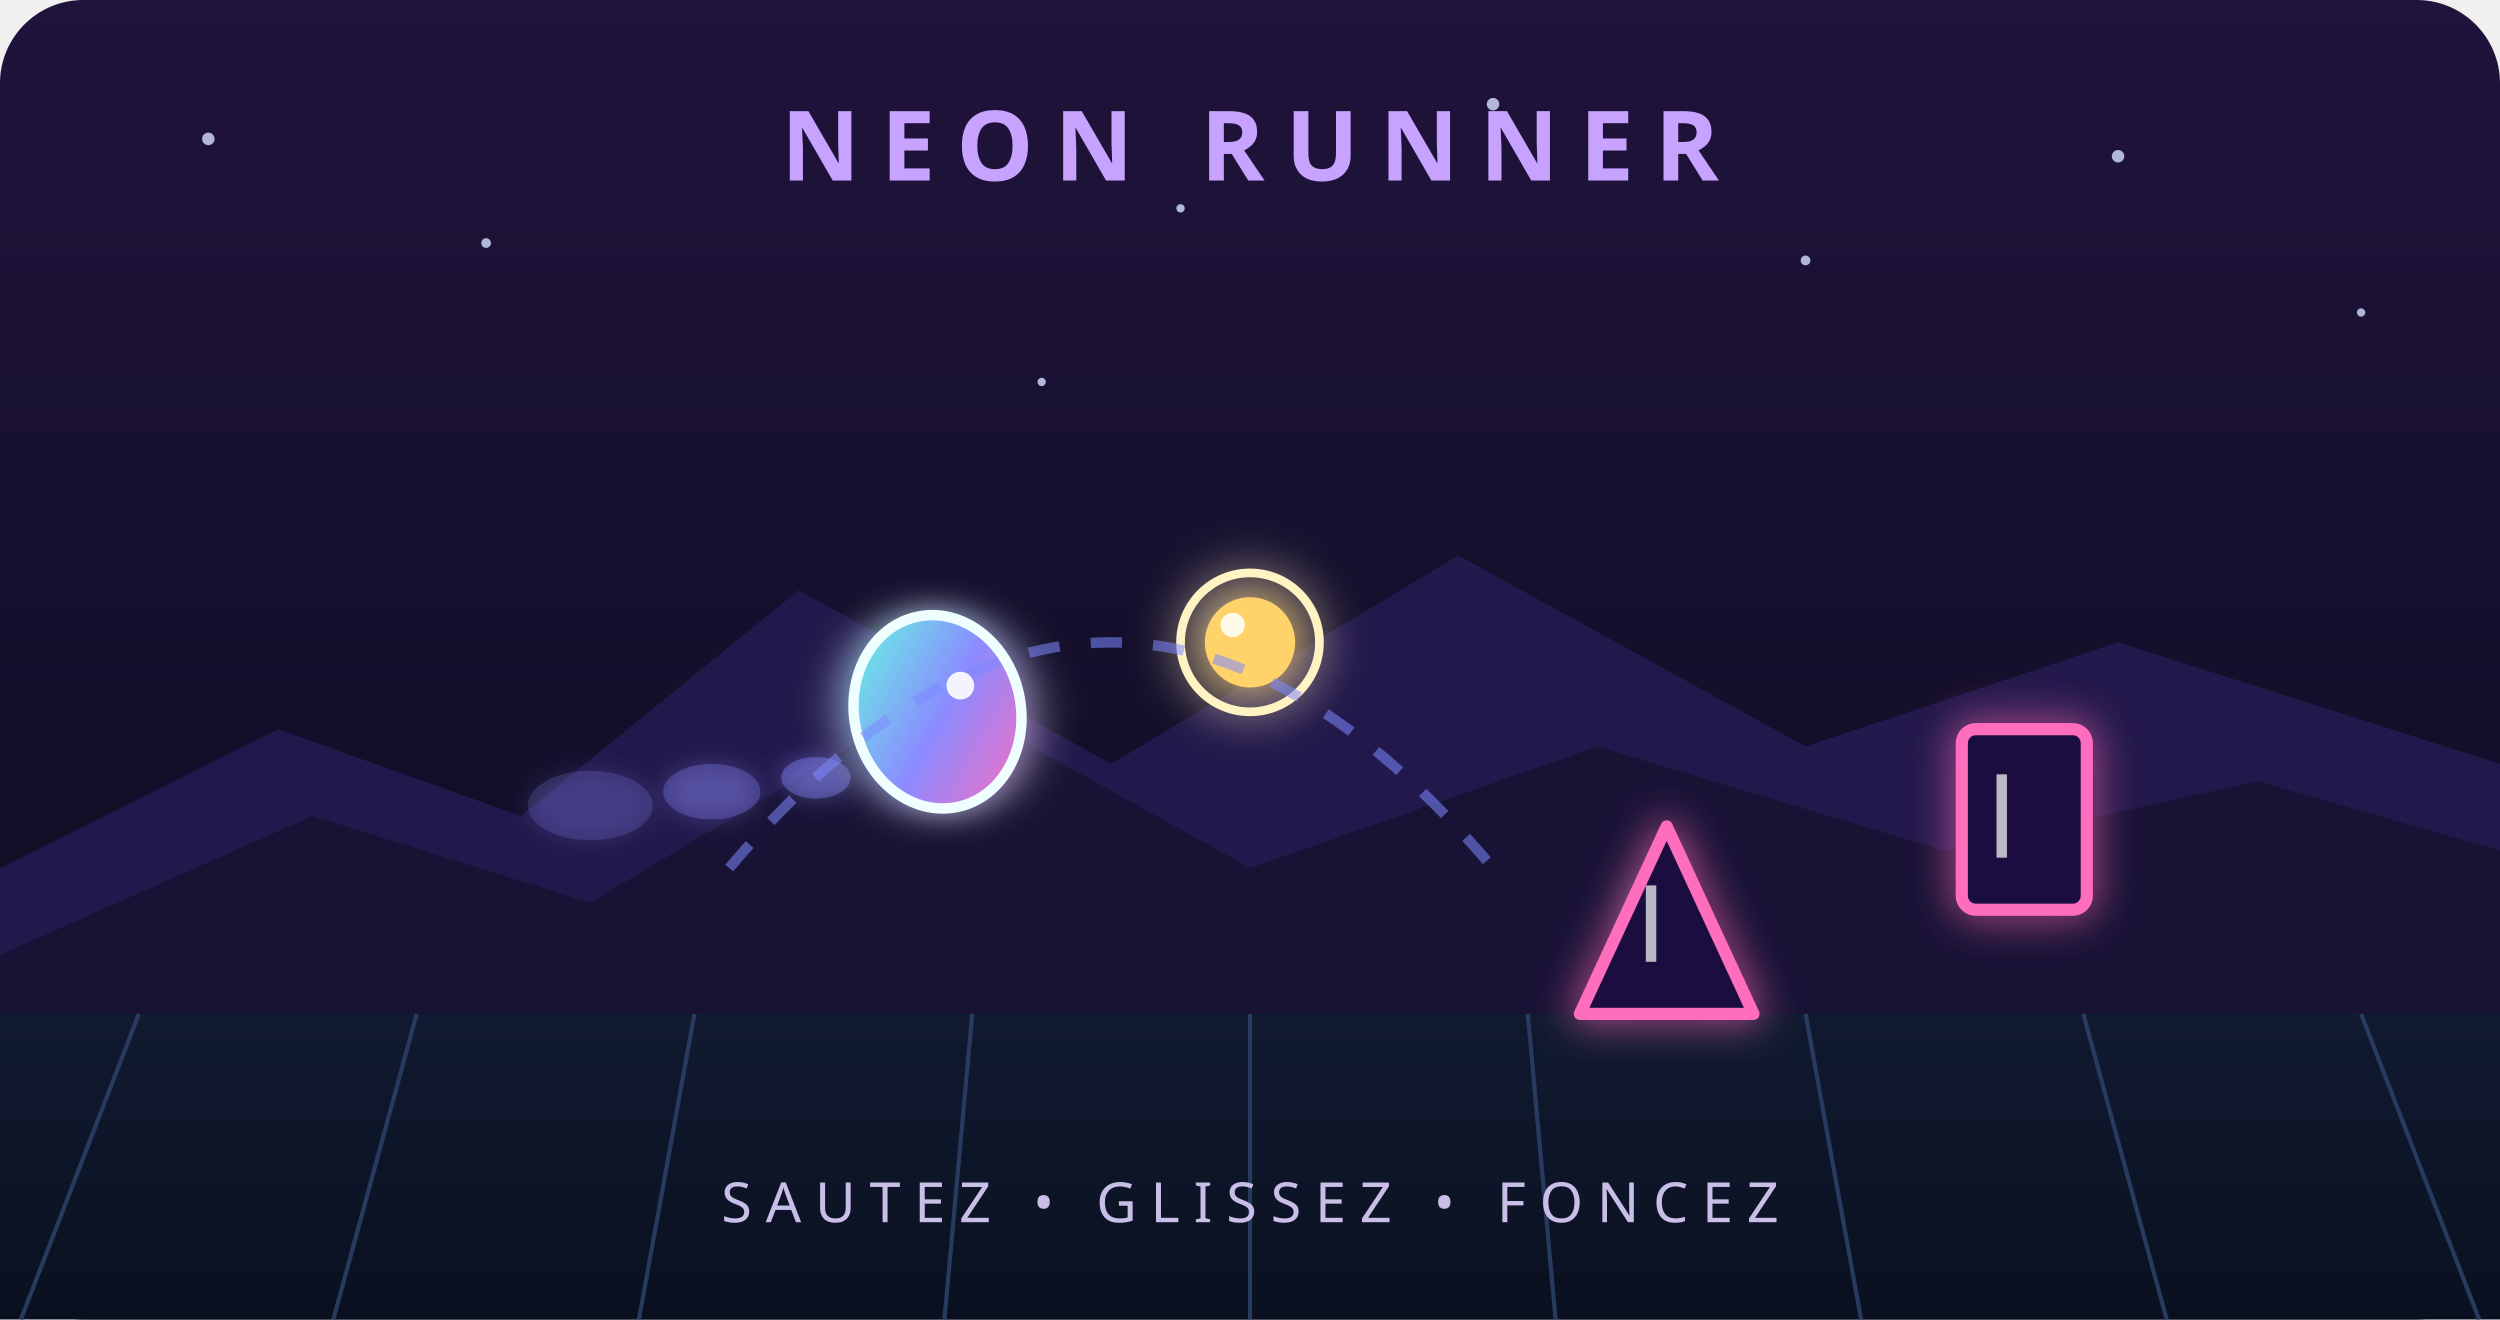
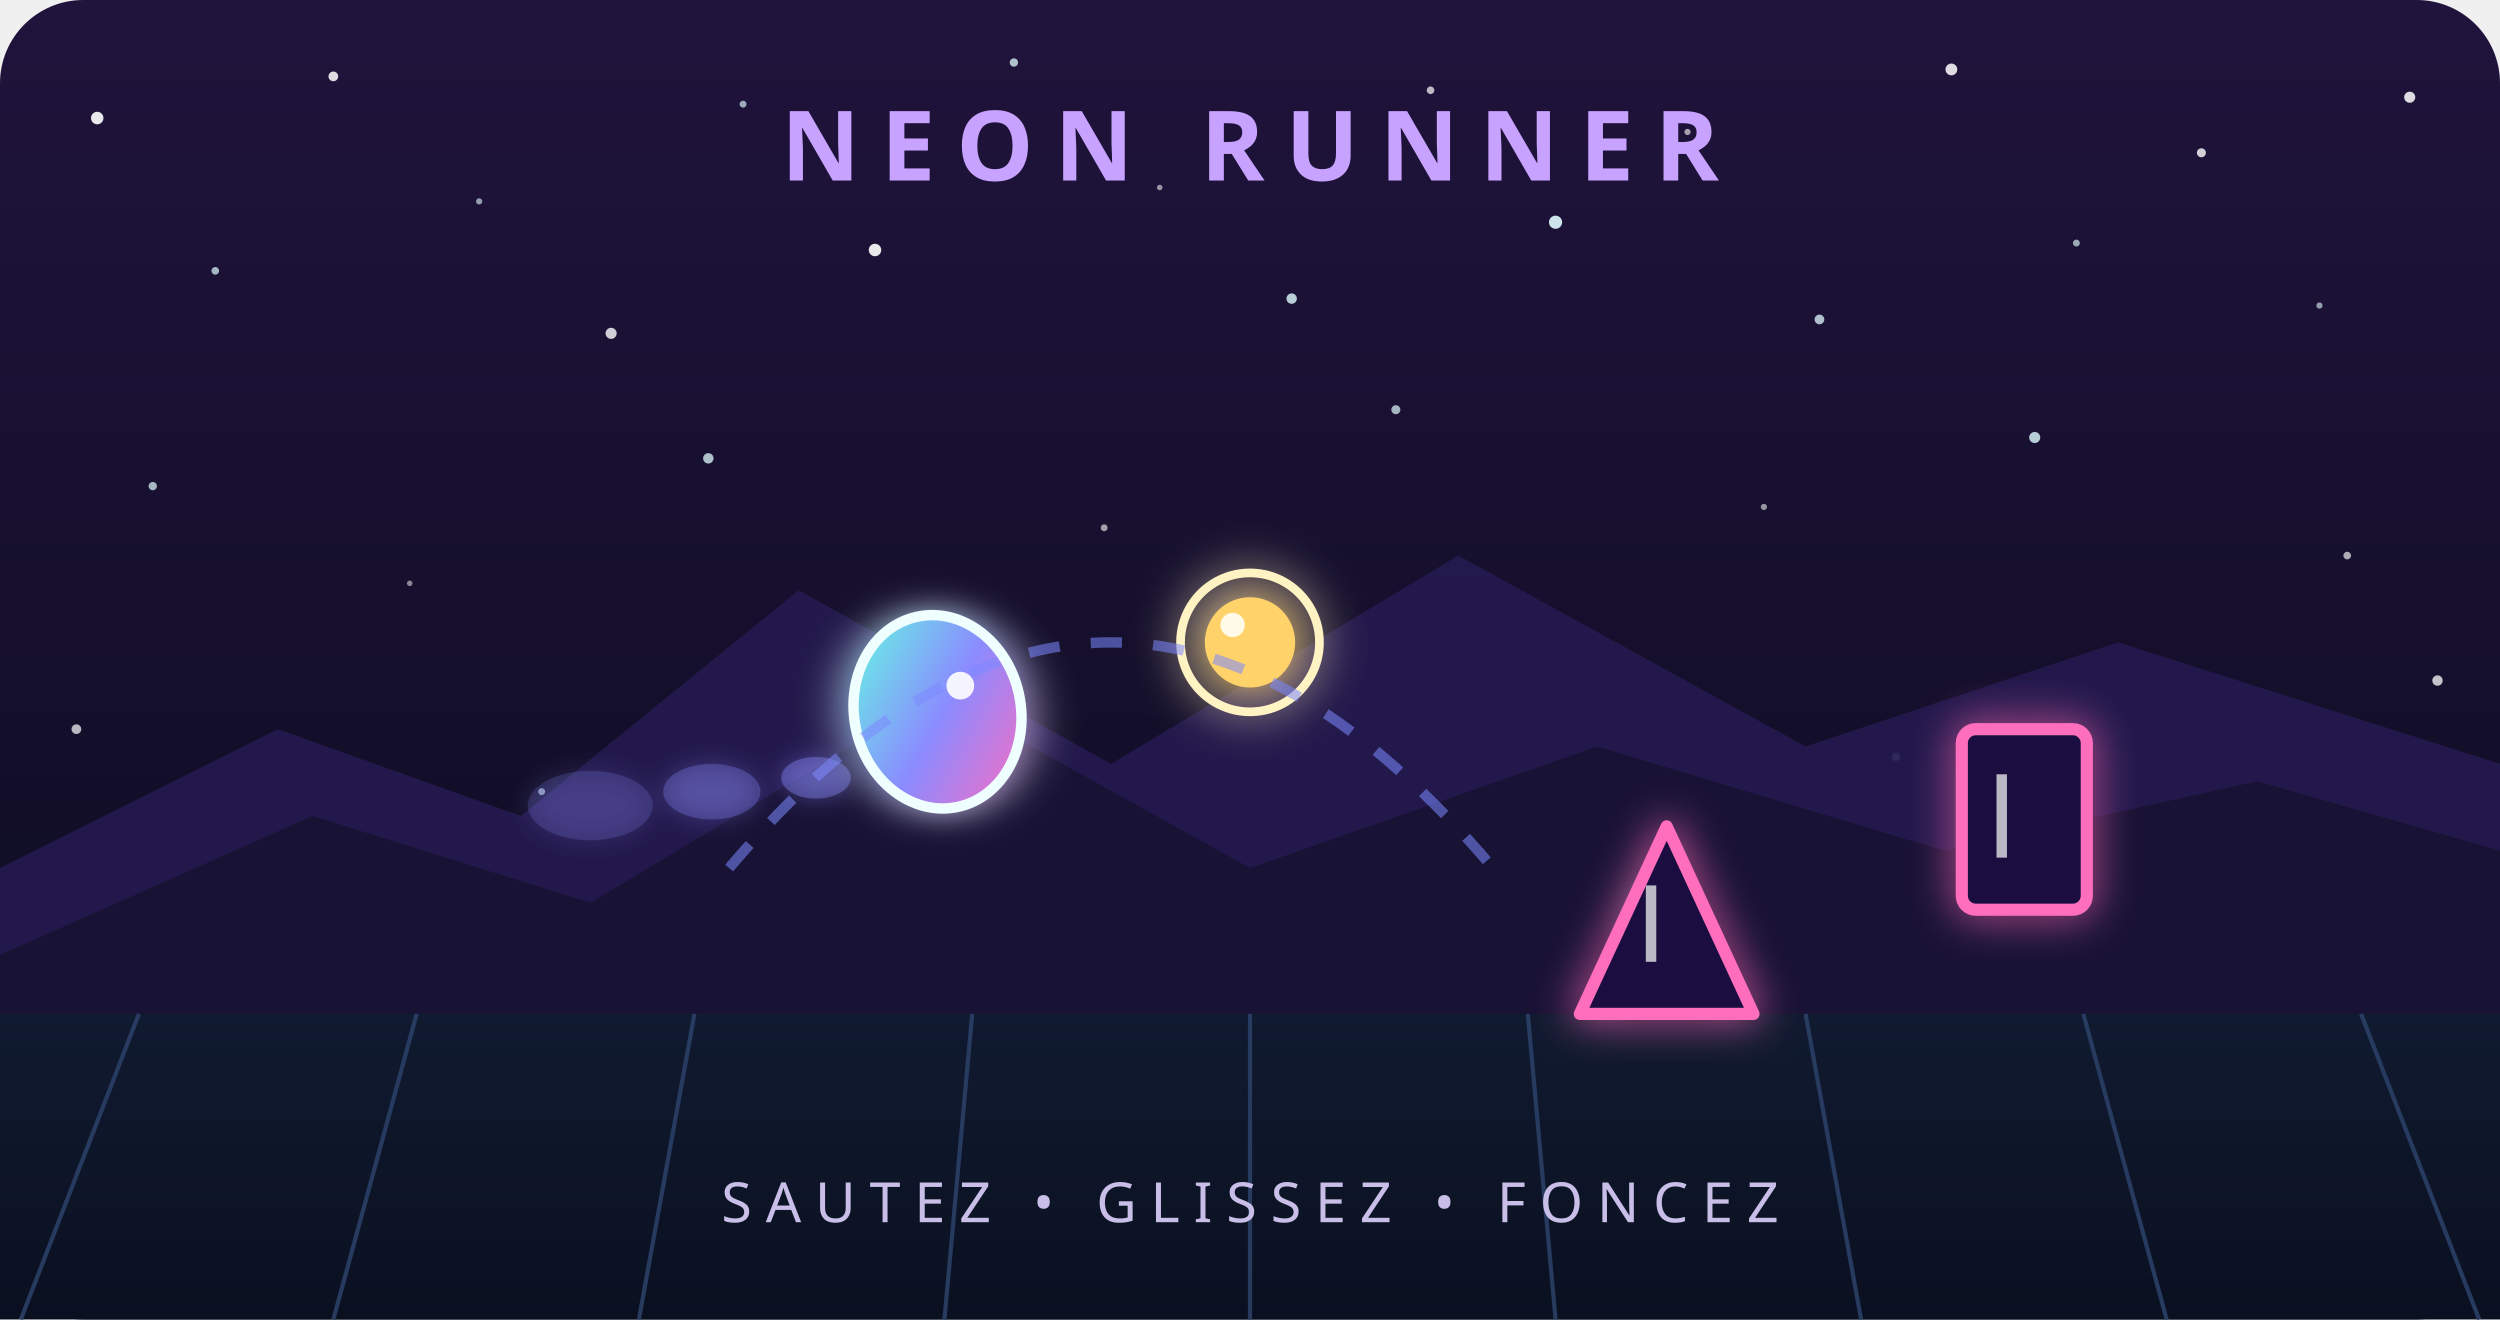
<svg xmlns="http://www.w3.org/2000/svg" viewBox="0 0 720 380" role="img" aria-labelledby="title desc">
  <defs>
    <linearGradient id="sky" x1="0" y1="0" x2="0" y2="1">
      <stop offset="0" stop-color="#20133c" />
      <stop offset="1" stop-color="#090b1c" />
    </linearGradient>
    <linearGradient id="runner" x1="0" y1="0" x2="1" y2="1">
      <stop offset="0" stop-color="#62ffe0" />
      <stop offset="0.52" stop-color="#8b8bff" />
      <stop offset="1" stop-color="#ff6bbe" />
    </linearGradient>
    <linearGradient id="ground" x1="0" y1="0" x2="0" y2="1">
      <stop offset="0" stop-color="#101a30" />
      <stop offset="1" stop-color="#0a1020" />
    </linearGradient>
    <filter id="glow" x="-40%" y="-40%" width="180%" height="180%">
      <feGaussianBlur stdDeviation="6" result="b" />
      <feMerge>
        <feMergeNode in="b" />
        <feMergeNode in="SourceGraphic" />
      </feMerge>
    </filter>
    <filter id="soft" x="-30%" y="-30%" width="160%" height="160%">
      <feGaussianBlur stdDeviation="3.5" result="b" />
      <feMerge>
        <feMergeNode in="b" />
        <feMergeNode in="SourceGraphic" />
      </feMerge>
    </filter>
  </defs>
  <rect width="720" height="380" rx="24" fill="url(#sky)" />
-   <g fill="#d5e0ff" opacity="0.8">
-     <circle cx="60" cy="40" r="1.8" />
-     <circle cx="140" cy="70" r="1.4" />
-     <circle cx="230" cy="35" r="1.8" />
-     <circle cx="340" cy="60" r="1.2" />
-     <circle cx="430" cy="30" r="1.8" />
-     <circle cx="520" cy="75" r="1.4" />
-     <circle cx="610" cy="45" r="1.8" />
-     <circle cx="680" cy="90" r="1.2" />
-     <circle cx="300" cy="110" r="1.2" />
+   <g class="stars" aria-hidden="true">
+     <circle cx="28" cy="34" r="1.8" fill="#ffffff" opacity="0.9" />
+     <circle cx="62" cy="78" r="1.1" fill="#dffcff" opacity="0.7" />
+     <circle cx="96" cy="22" r="1.4" fill="#ffffff" opacity="0.85" />
+     <circle cx="138" cy="58" r="0.9" fill="#dffcff" opacity="0.6" />
+     <circle cx="176" cy="96" r="1.6" fill="#ffffff" opacity="0.8" />
+     <circle cx="214" cy="30" r="1.0" fill="#dffcff" opacity="0.65" />
+     <circle cx="252" cy="72" r="1.8" fill="#ffffff" opacity="0.9" />
+     <circle cx="292" cy="18" r="1.2" fill="#dffcff" opacity="0.75" />
+     <circle cx="334" cy="54" r="0.8" fill="#ffffff" opacity="0.55" />
+     <circle cx="372" cy="86" r="1.5" fill="#dffcff" opacity="0.8" />
+     <circle cx="412" cy="26" r="1.1" fill="#ffffff" opacity="0.7" />
+     <circle cx="448" cy="64" r="1.9" fill="#dffcff" opacity="0.9" />
+     <circle cx="486" cy="38" r="0.9" fill="#ffffff" opacity="0.6" />
+     <circle cx="524" cy="92" r="1.4" fill="#dffcff" opacity="0.75" />
+     <circle cx="562" cy="20" r="1.7" fill="#ffffff" opacity="0.85" />
+     <circle cx="598" cy="70" r="1.0" fill="#dffcff" opacity="0.65" />
+     <circle cx="634" cy="44" r="1.3" fill="#ffffff" opacity="0.8" />
+     <circle cx="668" cy="88" r="0.9" fill="#dffcff" opacity="0.6" />
+     <circle cx="694" cy="28" r="1.6" fill="#ffffff" opacity="0.85" />
+     <circle cx="44" cy="140" r="1.2" fill="#dffcff" opacity="0.7" />
+     <circle cx="118" cy="168" r="0.8" fill="#ffffff" opacity="0.5" />
+     <circle cx="204" cy="132" r="1.5" fill="#dffcff" opacity="0.75" />
+     <circle cx="318" cy="152" r="1.0" fill="#ffffff" opacity="0.6" />
+     <circle cx="402" cy="118" r="1.3" fill="#dffcff" opacity="0.7" />
+     <circle cx="508" cy="146" r="0.9" fill="#ffffff" opacity="0.55" />
+     <circle cx="586" cy="126" r="1.6" fill="#dffcff" opacity="0.8" />
+     <circle cx="676" cy="160" r="1.1" fill="#ffffff" opacity="0.65" />
+     <circle cx="22" cy="210" r="1.4" fill="#ffffff" opacity="0.7" />
+     <circle cx="156" cy="228" r="1.0" fill="#dffcff" opacity="0.6" />
+     <circle cx="356" cy="204" r="0.8" fill="#ffffff" opacity="0.45" />
+     <circle cx="546" cy="218" r="1.2" fill="#dffcff" opacity="0.65" />
+     <circle cx="702" cy="196" r="1.5" fill="#ffffff" opacity="0.75" />
+     <circle cx="74" cy="260" r="0.9" fill="#dffcff" opacity="0.5" />
+     <circle cx="268" cy="248" r="1.3" fill="#ffffff" opacity="0.6" />
+     <circle cx="468" cy="262" r="1.1" fill="#dffcff" opacity="0.55" />
+     <circle cx="648" cy="244" r="0.8" fill="#ffffff" opacity="0.5" />
  </g>
  <path d="M0 250 L80 210 L150 235 L230 170 L320 220 L420 160 L520 215 L610 185 L720 220 L720 300 L0 300 Z" fill="#241a4f" opacity="0.9" />
  <path d="M0 275 L90 235 L170 260 L270 200 L360 250 L460 215 L560 245 L650 225 L720 245 L720 300 L0 300 Z" fill="#171233" opacity="0.95" />
  <text x="360" y="52" text-anchor="middle" fill="#c7a2ff" font-family="system-ui,Segoe UI,sans-serif" font-weight="800" font-size="28" letter-spacing="6">NEON RUNNER</text>
  <rect x="0" y="292" width="720" height="88" fill="url(#ground)" />
  <g stroke="#2a3f66" stroke-width="1.2" opacity="0.9">
    <path d="M40 292l-34 88" />
    <path d="M120 292l-24 88" />
    <path d="M200 292l-16 88" />
    <path d="M280 292l-8 88" />
    <path d="M360 292v88" />
    <path d="M440 292l8 88" />
    <path d="M520 292l16 88" />
    <path d="M600 292l24 88" />
    <path d="M680 292l34 88" />
  </g>
  <line x1="0" y1="292" x2="720" y2="292" stroke="#7bffe5" stroke-width="5" filter="url(#glow)" />
  <g filter="url(#glow)">
    <path d="M455 292 L480 238 L505 292 Z" fill="#1b1140" stroke="#ff6dbd" stroke-width="3.5" stroke-linejoin="round" />
    <rect x="474" y="255" width="3" height="22" fill="#ffffff" opacity="0.7" />
    <rect x="565" y="210" width="36" height="52" rx="4" fill="#1b1140" stroke="#ff6dbd" stroke-width="3.5" />
    <rect x="575" y="223" width="3" height="24" fill="#ffffff" opacity="0.7" />
  </g>
  <g filter="url(#glow)">
    <circle cx="360" cy="185" r="13" fill="#ffd36b" />
    <circle cx="360" cy="185" r="20" fill="none" stroke="#fff3c4" stroke-width="2.5" />
    <circle cx="355" cy="180" r="3.5" fill="#fffbe8" />
  </g>
  <g fill="#8b8bff" filter="url(#soft)">
    <ellipse cx="170" cy="232" rx="18" ry="10" opacity="0.18" />
    <ellipse cx="205" cy="228" rx="14" ry="8" opacity="0.28" />
    <ellipse cx="235" cy="224" rx="10" ry="6" opacity="0.38" />
  </g>
  <g filter="url(#glow)" transform="translate(270 205) rotate(-12)">
    <ellipse cx="0" cy="0" rx="24" ry="28" fill="url(#runner)" stroke="#efffff" stroke-width="3" />
    <circle cx="8" cy="-6" r="4" fill="#ffffff" opacity="0.9" />
  </g>
  <path d="M210 250 Q320 120 430 250" fill="none" stroke="#7c88ff" stroke-width="3" stroke-dasharray="9 9" opacity="0.55" />
  <text x="360" y="352" text-anchor="middle" fill="#c9bee8" font-family="system-ui,Segoe UI,sans-serif" font-size="16" letter-spacing="4">SAUTEZ • GLISSEZ • FONCEZ</text>
</svg>
